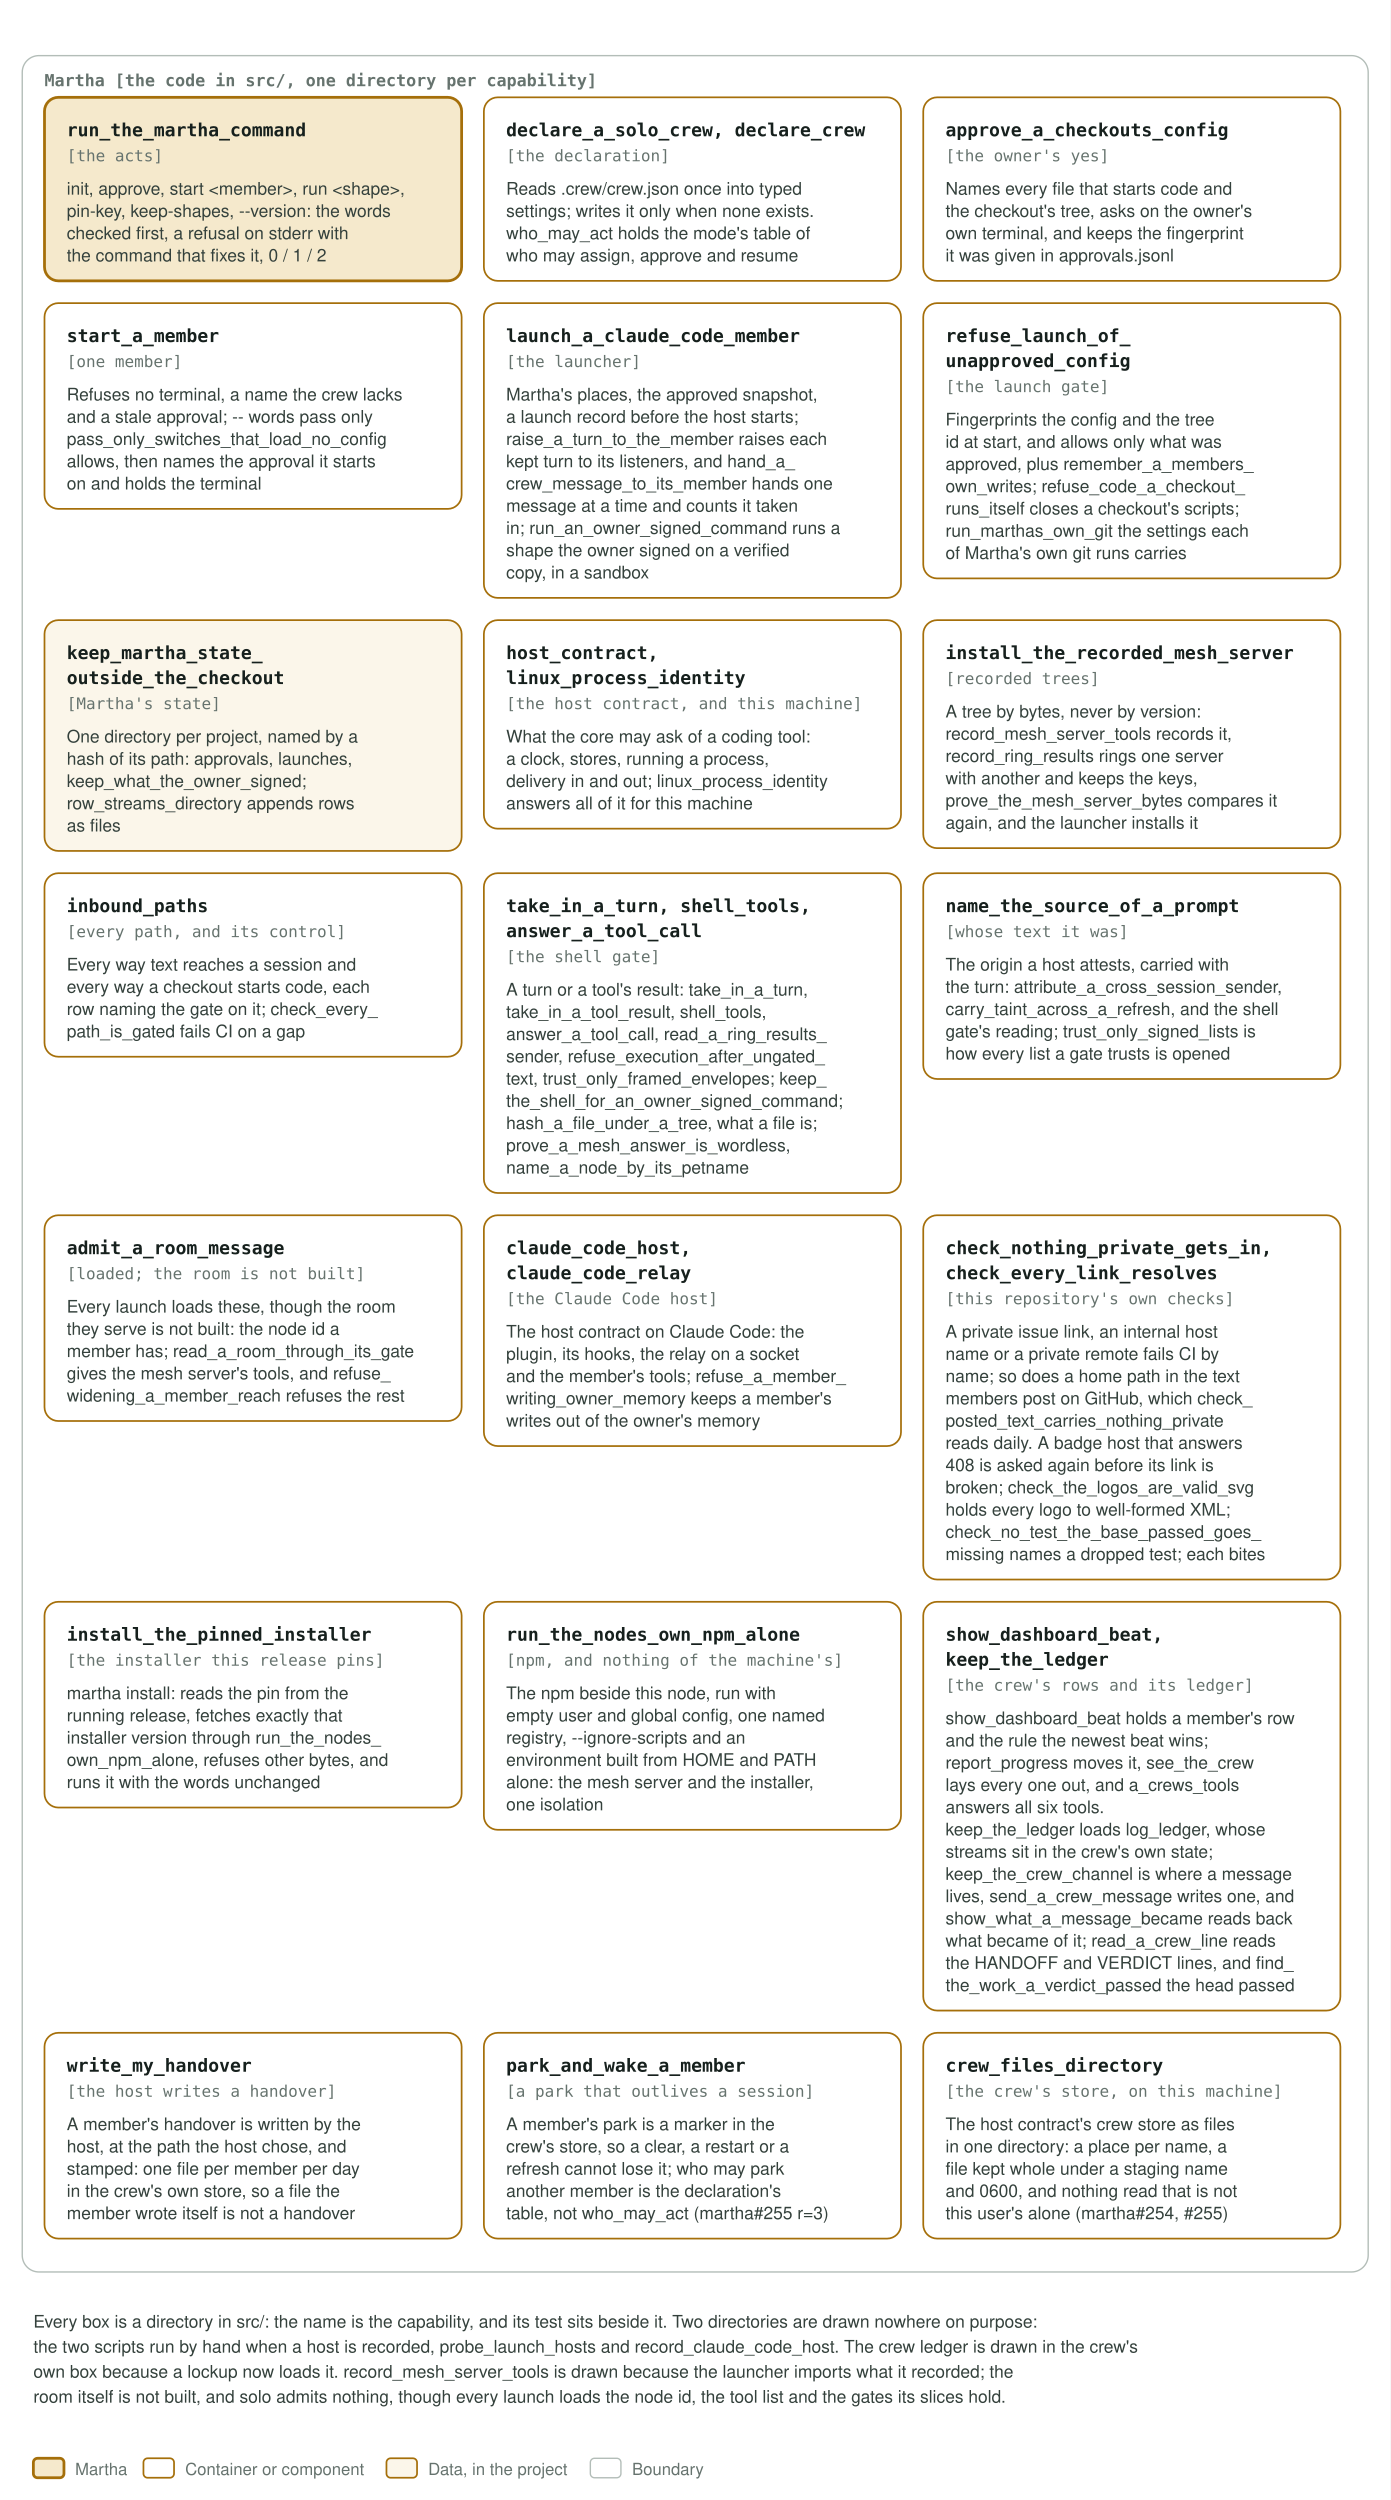
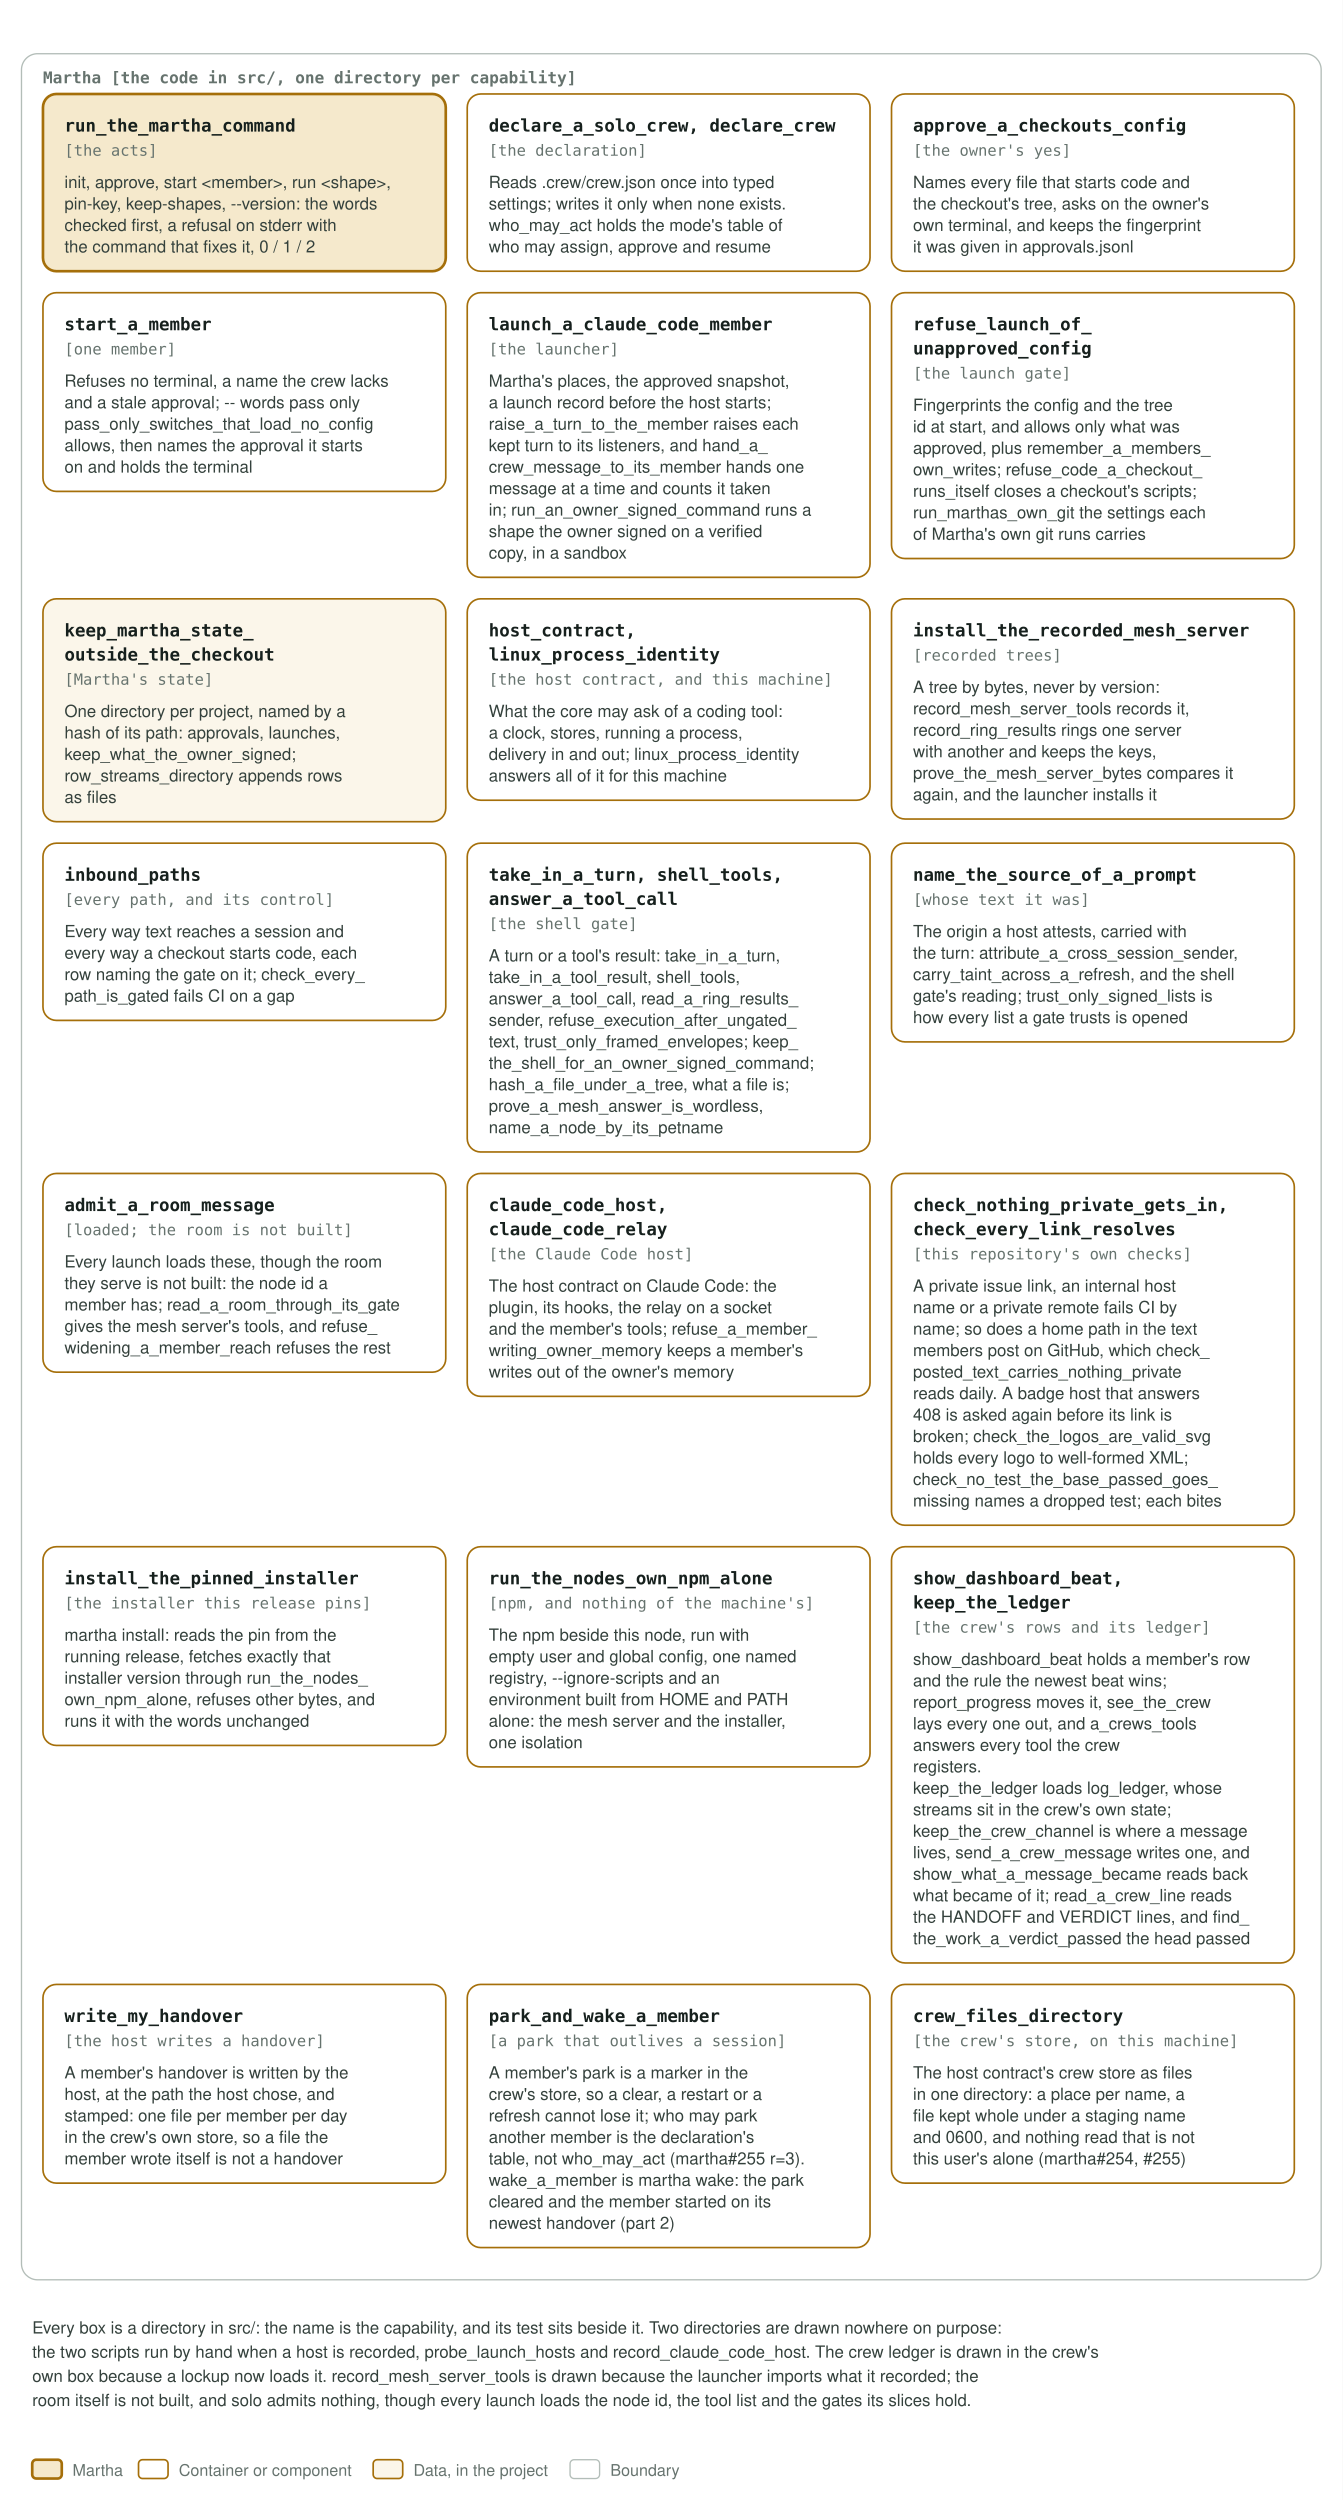
- <svg xmlns="http://www.w3.org/2000/svg" viewBox="0 0 1000 1798" role="img" aria-label="Martha components">
+ <svg xmlns="http://www.w3.org/2000/svg" viewBox="0 0 1000 1862" role="img" aria-label="Martha components">
  <style>
.t-name { font-family: "Atkinson Hyperlegible", "Segoe UI", system-ui, -apple-system, Helvetica, Arial, sans-serif; font-size: 15px; font-weight: 700; }
.t-desc { font-family: "Atkinson Hyperlegible", "Segoe UI", system-ui, -apple-system, Helvetica, Arial, sans-serif; font-size: 12.5px; }
.t-rel { font-family: "Atkinson Hyperlegible", "Segoe UI", system-ui, -apple-system, Helvetica, Arial, sans-serif; font-size: 11.5px; paint-order: stroke; stroke-width: 4px; stroke-linejoin: round; }
.t-code { font-family: "JetBrains Mono", ui-monospace, Menlo, Consolas, monospace; font-size: 13px; font-weight: 600; }
.t-type { font-family: "JetBrains Mono", ui-monospace, Menlo, Consolas, monospace; font-size: 11.5px; }
.t-bound { font-family: "JetBrains Mono", ui-monospace, Menlo, Consolas, monospace; font-size: 12px; font-weight: 600; }
.t-leg { font-family: "Atkinson Hyperlegible", "Segoe UI", system-ui, -apple-system, Helvetica, Arial, sans-serif; font-size: 12px; }
.edge { fill: none; stroke-width: 1.25; }
.edge-team { fill: none; stroke-width: 1.25; stroke-dasharray: 5 4; }
.bg { fill: #FFFFFF; }
.b-sys { fill: #F5E9CC; stroke: #A56F0A; stroke-width: 2; }
.b-per { fill: #E3EBF2; stroke: #3B5B7A; stroke-width: 1.25; }
.b-mac { fill: #E6E4EE; stroke: #5E5A78; stroke-width: 1.25; stroke-dasharray: 5 4; }
.b-ext { fill: #ECEFED; stroke: #8A9791; stroke-width: 1.25; }
.b-cmp { fill: #FFFFFF; stroke: #A56F0A; stroke-width: 1.25; }
.b-dat { fill: #FBF6EA; stroke: #A56F0A; stroke-width: 1.25; }
.b-team { fill: #FFFFFF; stroke: #5E5A78; stroke-width: 1.25; stroke-dasharray: 5 4; }
.b-later { fill: #F3F4F3; stroke: #8A9791; stroke-width: 1.25; stroke-dasharray: 5 4; }
.bound { fill: none; stroke: #B3BDB8; stroke-width: 1; }
.head { fill: #3B5B7A; }
.t-name, .t-code { fill: #16201D; }
.t-type, .t-bound, .t-leg { fill: #66736E; }
.t-desc { fill: #34413C; }
.t-rel { fill: #66736E; stroke: #FFFFFF; }
.edge, .edge-team { stroke: #8A9791; }
.arrowhead { fill: #8A9791; }
@media (prefers-color-scheme: dark) {
.bg { fill: #171F1C; }
.b-sys { fill: #3A2E13; stroke: #E3AA3C; }
.b-per { fill: #1D2A36; stroke: #8EB4D8; }
.b-mac { fill: #26243A; stroke: #A9A4C8; }
.b-ext { fill: #1C2421; stroke: #7D8B85; }
.b-cmp { fill: #171F1C; stroke: #E3AA3C; }
.b-dat { fill: #2A2414; stroke: #E3AA3C; }
.b-team { fill: #171F1C; stroke: #A9A4C8; }
.b-later { fill: #1C2421; stroke: #7D8B85; }
.bound { stroke: #4A5752; }
.head { fill: #8EB4D8; }
.t-name, .t-code { fill: #E6ECE9; }
.t-type, .t-bound, .t-leg { fill: #93A09A; }
.t-desc { fill: #C3CDC8; }
.t-rel { fill: #93A09A; stroke: #171F1C; }
.edge, .edge-team { stroke: #7D8B85; }
.arrowhead { fill: #7D8B85; }
}
</style>
  <defs>
    <marker id="a" viewBox="0 0 10 10" refX="9" refY="5" markerWidth="7" markerHeight="7" orient="auto-start-reverse">
      <path class="arrowhead" d="M0 0L10 5L0 10z" />
    </marker>
  </defs>
-   <rect class="bg" x="0" y="0" width="1000" height="1798" />
+   <rect class="bg" x="0" y="0" width="1000" height="1862" />
  <rect class="b-sys" x="32" y="70" width="300" height="132" rx="10" />
  <text class="t-code" x="48" y="98">run_the_martha_command</text>
  <text class="t-type" x="48" y="116">[the acts]</text>
  <text class="t-desc" x="48" y="140">init, approve, start &lt;member&gt;, run &lt;shape&gt;,</text>
  <text class="t-desc" x="48" y="156">pin-key, keep-shapes, --version: the words</text>
  <text class="t-desc" x="48" y="172">checked first, a refusal on stderr with</text>
  <text class="t-desc" x="48" y="188">the command that fixes it, 0 / 1 / 2</text>
  <rect class="b-cmp" x="348" y="70" width="300" height="132" rx="10" />
  <text class="t-code" x="364" y="98">declare_a_solo_crew, declare_crew</text>
  <text class="t-type" x="364" y="116">[the declaration]</text>
  <text class="t-desc" x="364" y="140">Reads .crew/crew.json once into typed</text>
  <text class="t-desc" x="364" y="156">settings; writes it only when none exists.</text>
  <text class="t-desc" x="364" y="172">who_may_act holds the mode's table of</text>
  <text class="t-desc" x="364" y="188">who may assign, approve and resume</text>
  <rect class="b-cmp" x="664" y="70" width="300" height="132" rx="10" />
  <text class="t-code" x="680" y="98">approve_a_checkouts_config</text>
  <text class="t-type" x="680" y="116">[the owner's yes]</text>
  <text class="t-desc" x="680" y="140">Names every file that starts code and</text>
  <text class="t-desc" x="680" y="156">the checkout's tree, asks on the owner's</text>
  <text class="t-desc" x="680" y="172">own terminal, and keeps the fingerprint</text>
  <text class="t-desc" x="680" y="188">it was given in approvals.jsonl</text>
  <rect class="b-cmp" x="32" y="218" width="300" height="148" rx="10" />
  <text class="t-code" x="48" y="246">start_a_member</text>
  <text class="t-type" x="48" y="264">[one member]</text>
  <text class="t-desc" x="48" y="288">Refuses no terminal, a name the crew lacks</text>
  <text class="t-desc" x="48" y="304">and a stale approval; -- words pass only</text>
  <text class="t-desc" x="48" y="320">pass_only_switches_that_load_no_config</text>
  <text class="t-desc" x="48" y="336">allows, then names the approval it starts</text>
  <text class="t-desc" x="48" y="352">on and holds the terminal</text>
  <rect class="b-cmp" x="348" y="218" width="300" height="212" rx="10" />
  <text class="t-code" x="364" y="246">launch_a_claude_code_member</text>
  <text class="t-type" x="364" y="264">[the launcher]</text>
  <text class="t-desc" x="364" y="288">Martha's places, the approved snapshot,</text>
  <text class="t-desc" x="364" y="304">a launch record before the host starts;</text>
  <text class="t-desc" x="364" y="320">raise_a_turn_to_the_member raises each</text>
  <text class="t-desc" x="364" y="336">kept turn to its listeners, and hand_a_</text>
  <text class="t-desc" x="364" y="352">crew_message_to_its_member hands one</text>
  <text class="t-desc" x="364" y="368">message at a time and counts it taken</text>
  <text class="t-desc" x="364" y="384">in; run_an_owner_signed_command runs a</text>
  <text class="t-desc" x="364" y="400">shape the owner signed on a verified</text>
  <text class="t-desc" x="364" y="416">copy, in a sandbox</text>
  <rect class="b-cmp" x="664" y="218" width="300" height="198" rx="10" />
  <text class="t-code" x="680" y="246">refuse_launch_of_</text>
  <text class="t-code" x="680" y="264">unapproved_config</text>
  <text class="t-type" x="680" y="282">[the launch gate]</text>
  <text class="t-desc" x="680" y="306">Fingerprints the config and the tree</text>
  <text class="t-desc" x="680" y="322">id at start, and allows only what was</text>
  <text class="t-desc" x="680" y="338">approved, plus remember_a_members_</text>
  <text class="t-desc" x="680" y="354">own_writes; refuse_code_a_checkout_</text>
  <text class="t-desc" x="680" y="370">runs_itself closes a checkout's scripts;</text>
  <text class="t-desc" x="680" y="386">run_marthas_own_git the settings each</text>
  <text class="t-desc" x="680" y="402">of Martha's own git runs carries</text>
  <rect class="b-dat" x="32" y="446" width="300" height="166" rx="10" />
  <text class="t-code" x="48" y="474">keep_martha_state_</text>
  <text class="t-code" x="48" y="492">outside_the_checkout</text>
  <text class="t-type" x="48" y="510">[Martha's state]</text>
  <text class="t-desc" x="48" y="534">One directory per project, named by a</text>
  <text class="t-desc" x="48" y="550">hash of its path: approvals, launches,</text>
  <text class="t-desc" x="48" y="566">keep_what_the_owner_signed;</text>
  <text class="t-desc" x="48" y="582">row_streams_directory appends rows</text>
  <text class="t-desc" x="48" y="598">as files</text>
  <rect class="b-cmp" x="348" y="446" width="300" height="150" rx="10" />
  <text class="t-code" x="364" y="474">host_contract,</text>
  <text class="t-code" x="364" y="492">linux_process_identity</text>
  <text class="t-type" x="364" y="510">[the host contract, and this machine]</text>
  <text class="t-desc" x="364" y="534">What the core may ask of a coding tool:</text>
  <text class="t-desc" x="364" y="550">a clock, stores, running a process,</text>
  <text class="t-desc" x="364" y="566">delivery in and out; linux_process_identity</text>
  <text class="t-desc" x="364" y="582">answers all of it for this machine</text>
  <rect class="b-cmp" x="664" y="446" width="300" height="164" rx="10" />
  <text class="t-code" x="680" y="474">install_the_recorded_mesh_server</text>
  <text class="t-type" x="680" y="492">[recorded trees]</text>
  <text class="t-desc" x="680" y="516">A tree by bytes, never by version:</text>
  <text class="t-desc" x="680" y="532">record_mesh_server_tools records it,</text>
  <text class="t-desc" x="680" y="548">record_ring_results rings one server</text>
  <text class="t-desc" x="680" y="564">with another and keeps the keys,</text>
  <text class="t-desc" x="680" y="580">prove_the_mesh_server_bytes compares it</text>
  <text class="t-desc" x="680" y="596">again, and the launcher installs it</text>
  <rect class="b-cmp" x="32" y="628" width="300" height="132" rx="10" />
  <text class="t-code" x="48" y="656">inbound_paths</text>
  <text class="t-type" x="48" y="674">[every path, and its control]</text>
  <text class="t-desc" x="48" y="698">Every way text reaches a session and</text>
  <text class="t-desc" x="48" y="714">every way a checkout starts code, each</text>
  <text class="t-desc" x="48" y="730">row naming the gate on it; check_every_</text>
  <text class="t-desc" x="48" y="746">path_is_gated fails CI on a gap</text>
  <rect class="b-cmp" x="348" y="628" width="300" height="230" rx="10" />
  <text class="t-code" x="364" y="656">take_in_a_turn, shell_tools,</text>
  <text class="t-code" x="364" y="674">answer_a_tool_call</text>
  <text class="t-type" x="364" y="692">[the shell gate]</text>
  <text class="t-desc" x="364" y="716">A turn or a tool's result: take_in_a_turn,</text>
  <text class="t-desc" x="364" y="732">take_in_a_tool_result, shell_tools,</text>
  <text class="t-desc" x="364" y="748">answer_a_tool_call, read_a_ring_results_</text>
  <text class="t-desc" x="364" y="764">sender, refuse_execution_after_ungated_</text>
  <text class="t-desc" x="364" y="780">text, trust_only_framed_envelopes; keep_</text>
  <text class="t-desc" x="364" y="796">the_shell_for_an_owner_signed_command;</text>
  <text class="t-desc" x="364" y="812">hash_a_file_under_a_tree, what a file is;</text>
  <text class="t-desc" x="364" y="828">prove_a_mesh_answer_is_wordless,</text>
  <text class="t-desc" x="364" y="844">name_a_node_by_its_petname</text>
  <rect class="b-cmp" x="664" y="628" width="300" height="148" rx="10" />
  <text class="t-code" x="680" y="656">name_the_source_of_a_prompt</text>
  <text class="t-type" x="680" y="674">[whose text it was]</text>
  <text class="t-desc" x="680" y="698">The origin a host attests, carried with</text>
  <text class="t-desc" x="680" y="714">the turn: attribute_a_cross_session_sender,</text>
  <text class="t-desc" x="680" y="730">carry_taint_across_a_refresh, and the shell</text>
  <text class="t-desc" x="680" y="746">gate's reading; trust_only_signed_lists is</text>
  <text class="t-desc" x="680" y="762">how every list a gate trusts is opened</text>
  <rect class="b-cmp" x="32" y="874" width="300" height="148" rx="10" />
  <text class="t-code" x="48" y="902">admit_a_room_message</text>
  <text class="t-type" x="48" y="920">[loaded; the room is not built]</text>
  <text class="t-desc" x="48" y="944">Every launch loads these, though the room</text>
  <text class="t-desc" x="48" y="960">they serve is not built: the node id a</text>
  <text class="t-desc" x="48" y="976">member has; read_a_room_through_its_gate</text>
  <text class="t-desc" x="48" y="992">gives the mesh server's tools, and refuse_</text>
  <text class="t-desc" x="48" y="1008">widening_a_member_reach refuses the rest</text>
  <rect class="b-cmp" x="348" y="874" width="300" height="166" rx="10" />
  <text class="t-code" x="364" y="902">claude_code_host,</text>
  <text class="t-code" x="364" y="920">claude_code_relay</text>
  <text class="t-type" x="364" y="938">[the Claude Code host]</text>
  <text class="t-desc" x="364" y="962">The host contract on Claude Code: the</text>
  <text class="t-desc" x="364" y="978">plugin, its hooks, the relay on a socket</text>
  <text class="t-desc" x="364" y="994">and the member's tools; refuse_a_member_</text>
  <text class="t-desc" x="364" y="1010">writing_owner_memory keeps a member's</text>
  <text class="t-desc" x="364" y="1026">writes out of the owner's memory</text>
  <rect class="b-cmp" x="664" y="874" width="300" height="262" rx="10" />
  <text class="t-code" x="680" y="902">check_nothing_private_gets_in,</text>
  <text class="t-code" x="680" y="920">check_every_link_resolves</text>
  <text class="t-type" x="680" y="938">[this repository's own checks]</text>
  <text class="t-desc" x="680" y="962">A private issue link, an internal host</text>
  <text class="t-desc" x="680" y="978">name or a private remote fails CI by</text>
  <text class="t-desc" x="680" y="994">name; so does a home path in the text</text>
  <text class="t-desc" x="680" y="1010">members post on GitHub, which check_</text>
  <text class="t-desc" x="680" y="1026">posted_text_carries_nothing_private</text>
  <text class="t-desc" x="680" y="1042">reads daily. A badge host that answers</text>
  <text class="t-desc" x="680" y="1058">408 is asked again before its link is</text>
  <text class="t-desc" x="680" y="1074">broken; check_the_logos_are_valid_svg</text>
  <text class="t-desc" x="680" y="1090">holds every logo to well-formed XML;</text>
  <text class="t-desc" x="680" y="1106">check_no_test_the_base_passed_goes_</text>
  <text class="t-desc" x="680" y="1122">missing names a dropped test; each bites</text>
  <rect class="b-cmp" x="32" y="1152" width="300" height="148" rx="10" />
  <text class="t-code" x="48" y="1180">install_the_pinned_installer</text>
  <text class="t-type" x="48" y="1198">[the installer this release pins]</text>
  <text class="t-desc" x="48" y="1222">martha install: reads the pin from the</text>
  <text class="t-desc" x="48" y="1238">running release, fetches exactly that</text>
  <text class="t-desc" x="48" y="1254">installer version through run_the_nodes_</text>
  <text class="t-desc" x="48" y="1270">own_npm_alone, refuses other bytes, and</text>
  <text class="t-desc" x="48" y="1286">runs it with the words unchanged</text>
  <rect class="b-cmp" x="348" y="1152" width="300" height="164" rx="10" />
  <text class="t-code" x="364" y="1180">run_the_nodes_own_npm_alone</text>
  <text class="t-type" x="364" y="1198">[npm, and nothing of the machine's]</text>
  <text class="t-desc" x="364" y="1222">The npm beside this node, run with</text>
  <text class="t-desc" x="364" y="1238">empty user and global config, one named</text>
  <text class="t-desc" x="364" y="1254">registry, --ignore-scripts and an</text>
  <text class="t-desc" x="364" y="1270">environment built from HOME and PATH</text>
  <text class="t-desc" x="364" y="1286">alone: the mesh server and the installer,</text>
  <text class="t-desc" x="364" y="1302">one isolation</text>
-   <rect class="b-cmp" x="664" y="1152" width="300" height="294" rx="10" />
+   <rect class="b-cmp" x="664" y="1152" width="300" height="310" rx="10" />
  <text class="t-code" x="680" y="1180">show_dashboard_beat,</text>
  <text class="t-code" x="680" y="1198">keep_the_ledger</text>
  <text class="t-type" x="680" y="1216">[the crew's rows and its ledger]</text>
  <text class="t-desc" x="680" y="1240">show_dashboard_beat holds a member's row</text>
  <text class="t-desc" x="680" y="1256">and the rule the newest beat wins;</text>
  <text class="t-desc" x="680" y="1272">report_progress moves it, see_the_crew</text>
  <text class="t-desc" x="680" y="1288">lays every one out, and a_crews_tools</text>
-   <text class="t-desc" x="680" y="1304">answers all six tools.</text>
-   <text class="t-desc" x="680" y="1320">keep_the_ledger loads log_ledger, whose</text>
-   <text class="t-desc" x="680" y="1336">streams sit in the crew's own state;</text>
-   <text class="t-desc" x="680" y="1352">keep_the_crew_channel is where a message</text>
-   <text class="t-desc" x="680" y="1368">lives, send_a_crew_message writes one, and</text>
-   <text class="t-desc" x="680" y="1384">show_what_a_message_became reads back</text>
-   <text class="t-desc" x="680" y="1400">what became of it; read_a_crew_line reads</text>
-   <text class="t-desc" x="680" y="1416">the HANDOFF and VERDICT lines, and find_</text>
-   <text class="t-desc" x="680" y="1432">the_work_a_verdict_passed the head passed</text>
-   <rect class="b-cmp" x="32" y="1462" width="300" height="148" rx="10" />
-   <text class="t-code" x="48" y="1490">write_my_handover</text>
-   <text class="t-type" x="48" y="1508">[the host writes a handover]</text>
-   <text class="t-desc" x="48" y="1532">A member's handover is written by the</text>
-   <text class="t-desc" x="48" y="1548">host, at the path the host chose, and</text>
-   <text class="t-desc" x="48" y="1564">stamped: one file per member per day</text>
-   <text class="t-desc" x="48" y="1580">in the crew's own store, so a file the</text>
-   <text class="t-desc" x="48" y="1596">member wrote itself is not a handover</text>
-   <rect class="b-cmp" x="348" y="1462" width="300" height="148" rx="10" />
-   <text class="t-code" x="364" y="1490">park_and_wake_a_member</text>
-   <text class="t-type" x="364" y="1508">[a park that outlives a session]</text>
-   <text class="t-desc" x="364" y="1532">A member's park is a marker in the</text>
-   <text class="t-desc" x="364" y="1548">crew's store, so a clear, a restart or a</text>
-   <text class="t-desc" x="364" y="1564">refresh cannot lose it; who may park</text>
-   <text class="t-desc" x="364" y="1580">another member is the declaration's</text>
-   <text class="t-desc" x="364" y="1596">table, not who_may_act (martha#255 r=3)</text>
-   <rect class="b-cmp" x="664" y="1462" width="300" height="148" rx="10" />
-   <text class="t-code" x="680" y="1490">crew_files_directory</text>
-   <text class="t-type" x="680" y="1508">[the crew's store, on this machine]</text>
-   <text class="t-desc" x="680" y="1532">The host contract's crew store as files</text>
-   <text class="t-desc" x="680" y="1548">in one directory: a place per name, a</text>
-   <text class="t-desc" x="680" y="1564">file kept whole under a staging name</text>
-   <text class="t-desc" x="680" y="1580">and 0600, and nothing read that is not</text>
-   <text class="t-desc" x="680" y="1596">this user's alone (martha#254, #255)</text>
-   <rect class="bound" x="16" y="40" width="968" height="1594" rx="12" />
+   <text class="t-desc" x="680" y="1304">answers every tool the crew</text>
+   <text class="t-desc" x="680" y="1320">registers.</text>
+   <text class="t-desc" x="680" y="1336">keep_the_ledger loads log_ledger, whose</text>
+   <text class="t-desc" x="680" y="1352">streams sit in the crew's own state;</text>
+   <text class="t-desc" x="680" y="1368">keep_the_crew_channel is where a message</text>
+   <text class="t-desc" x="680" y="1384">lives, send_a_crew_message writes one, and</text>
+   <text class="t-desc" x="680" y="1400">show_what_a_message_became reads back</text>
+   <text class="t-desc" x="680" y="1416">what became of it; read_a_crew_line reads</text>
+   <text class="t-desc" x="680" y="1432">the HANDOFF and VERDICT lines, and find_</text>
+   <text class="t-desc" x="680" y="1448">the_work_a_verdict_passed the head passed</text>
+   <rect class="b-cmp" x="32" y="1478" width="300" height="148" rx="10" />
+   <text class="t-code" x="48" y="1506">write_my_handover</text>
+   <text class="t-type" x="48" y="1524">[the host writes a handover]</text>
+   <text class="t-desc" x="48" y="1548">A member's handover is written by the</text>
+   <text class="t-desc" x="48" y="1564">host, at the path the host chose, and</text>
+   <text class="t-desc" x="48" y="1580">stamped: one file per member per day</text>
+   <text class="t-desc" x="48" y="1596">in the crew's own store, so a file the</text>
+   <text class="t-desc" x="48" y="1612">member wrote itself is not a handover</text>
+   <rect class="b-cmp" x="348" y="1478" width="300" height="196" rx="10" />
+   <text class="t-code" x="364" y="1506">park_and_wake_a_member</text>
+   <text class="t-type" x="364" y="1524">[a park that outlives a session]</text>
+   <text class="t-desc" x="364" y="1548">A member's park is a marker in the</text>
+   <text class="t-desc" x="364" y="1564">crew's store, so a clear, a restart or a</text>
+   <text class="t-desc" x="364" y="1580">refresh cannot lose it; who may park</text>
+   <text class="t-desc" x="364" y="1596">another member is the declaration's</text>
+   <text class="t-desc" x="364" y="1612">table, not who_may_act (martha#255 r=3).</text>
+   <text class="t-desc" x="364" y="1628">wake_a_member is martha wake: the park</text>
+   <text class="t-desc" x="364" y="1644">cleared and the member started on its</text>
+   <text class="t-desc" x="364" y="1660">newest handover (part 2)</text>
+   <rect class="b-cmp" x="664" y="1478" width="300" height="148" rx="10" />
+   <text class="t-code" x="680" y="1506">crew_files_directory</text>
+   <text class="t-type" x="680" y="1524">[the crew's store, on this machine]</text>
+   <text class="t-desc" x="680" y="1548">The host contract's crew store as files</text>
+   <text class="t-desc" x="680" y="1564">in one directory: a place per name, a</text>
+   <text class="t-desc" x="680" y="1580">file kept whole under a staging name</text>
+   <text class="t-desc" x="680" y="1596">and 0600, and nothing read that is not</text>
+   <text class="t-desc" x="680" y="1612">this user's alone (martha#254, #255)</text>
+   <rect class="bound" x="16" y="40" width="968" height="1658" rx="12" />
  <text class="t-bound" x="32" y="62">Martha [the code in src/, one directory per capability]</text>
-   <text class="t-desc" x="24" y="1674">Every box is a directory in src/: the name is the capability, and its test sits beside it. Two directories are drawn nowhere on purpose:</text>
-   <text class="t-desc" x="24" y="1692">the two scripts run by hand when a host is recorded, probe_launch_hosts and record_claude_code_host. The crew ledger is drawn in the crew's</text>
-   <text class="t-desc" x="24" y="1710">own box because a lockup now loads it. record_mesh_server_tools is drawn because the launcher imports what it recorded; the</text>
-   <text class="t-desc" x="24" y="1728">room itself is not built, and solo admits nothing, though every launch loads the node id, the tool list and the gates its slices hold.</text>
-   <rect class="b-sys" x="24" y="1768" width="22" height="14" rx="3" />
-   <text class="t-leg" x="54" y="1780">Martha</text>
-   <rect class="b-cmp" x="103.168" y="1768" width="22" height="14" rx="3" />
-   <text class="t-leg" x="133.168" y="1780">Container or component</text>
-   <rect class="b-dat" x="277.94" y="1768" width="22" height="14" rx="3" />
-   <text class="t-leg" x="307.94" y="1780">Data, in the project</text>
-   <rect class="bound" x="424.572" y="1768" width="22" height="14" rx="3" />
-   <text class="t-leg" x="454.572" y="1780">Boundary</text>
+   <text class="t-desc" x="24" y="1738">Every box is a directory in src/: the name is the capability, and its test sits beside it. Two directories are drawn nowhere on purpose:</text>
+   <text class="t-desc" x="24" y="1756">the two scripts run by hand when a host is recorded, probe_launch_hosts and record_claude_code_host. The crew ledger is drawn in the crew's</text>
+   <text class="t-desc" x="24" y="1774">own box because a lockup now loads it. record_mesh_server_tools is drawn because the launcher imports what it recorded; the</text>
+   <text class="t-desc" x="24" y="1792">room itself is not built, and solo admits nothing, though every launch loads the node id, the tool list and the gates its slices hold.</text>
+   <rect class="b-sys" x="24" y="1832" width="22" height="14" rx="3" />
+   <text class="t-leg" x="54" y="1844">Martha</text>
+   <rect class="b-cmp" x="103.168" y="1832" width="22" height="14" rx="3" />
+   <text class="t-leg" x="133.168" y="1844">Container or component</text>
+   <rect class="b-dat" x="277.94" y="1832" width="22" height="14" rx="3" />
+   <text class="t-leg" x="307.94" y="1844">Data, in the project</text>
+   <rect class="bound" x="424.572" y="1832" width="22" height="14" rx="3" />
+   <text class="t-leg" x="454.572" y="1844">Boundary</text>
</svg>
